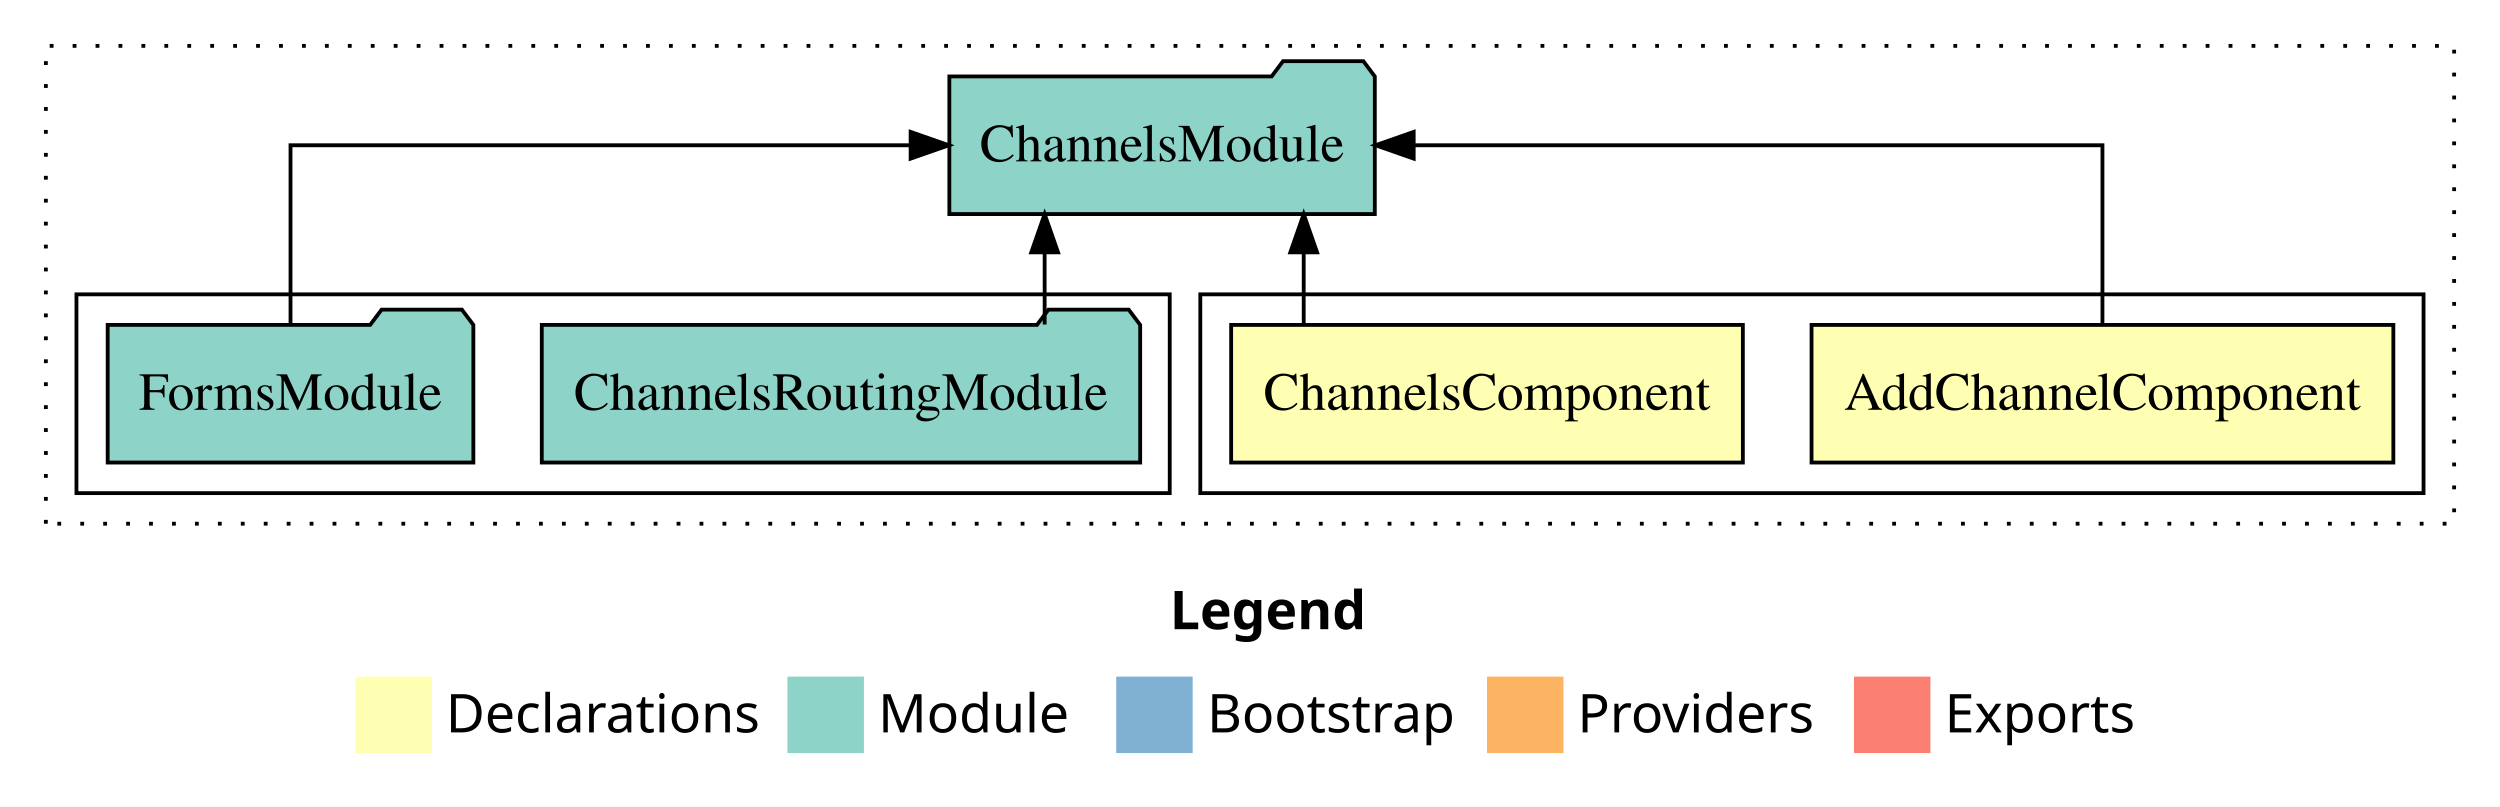
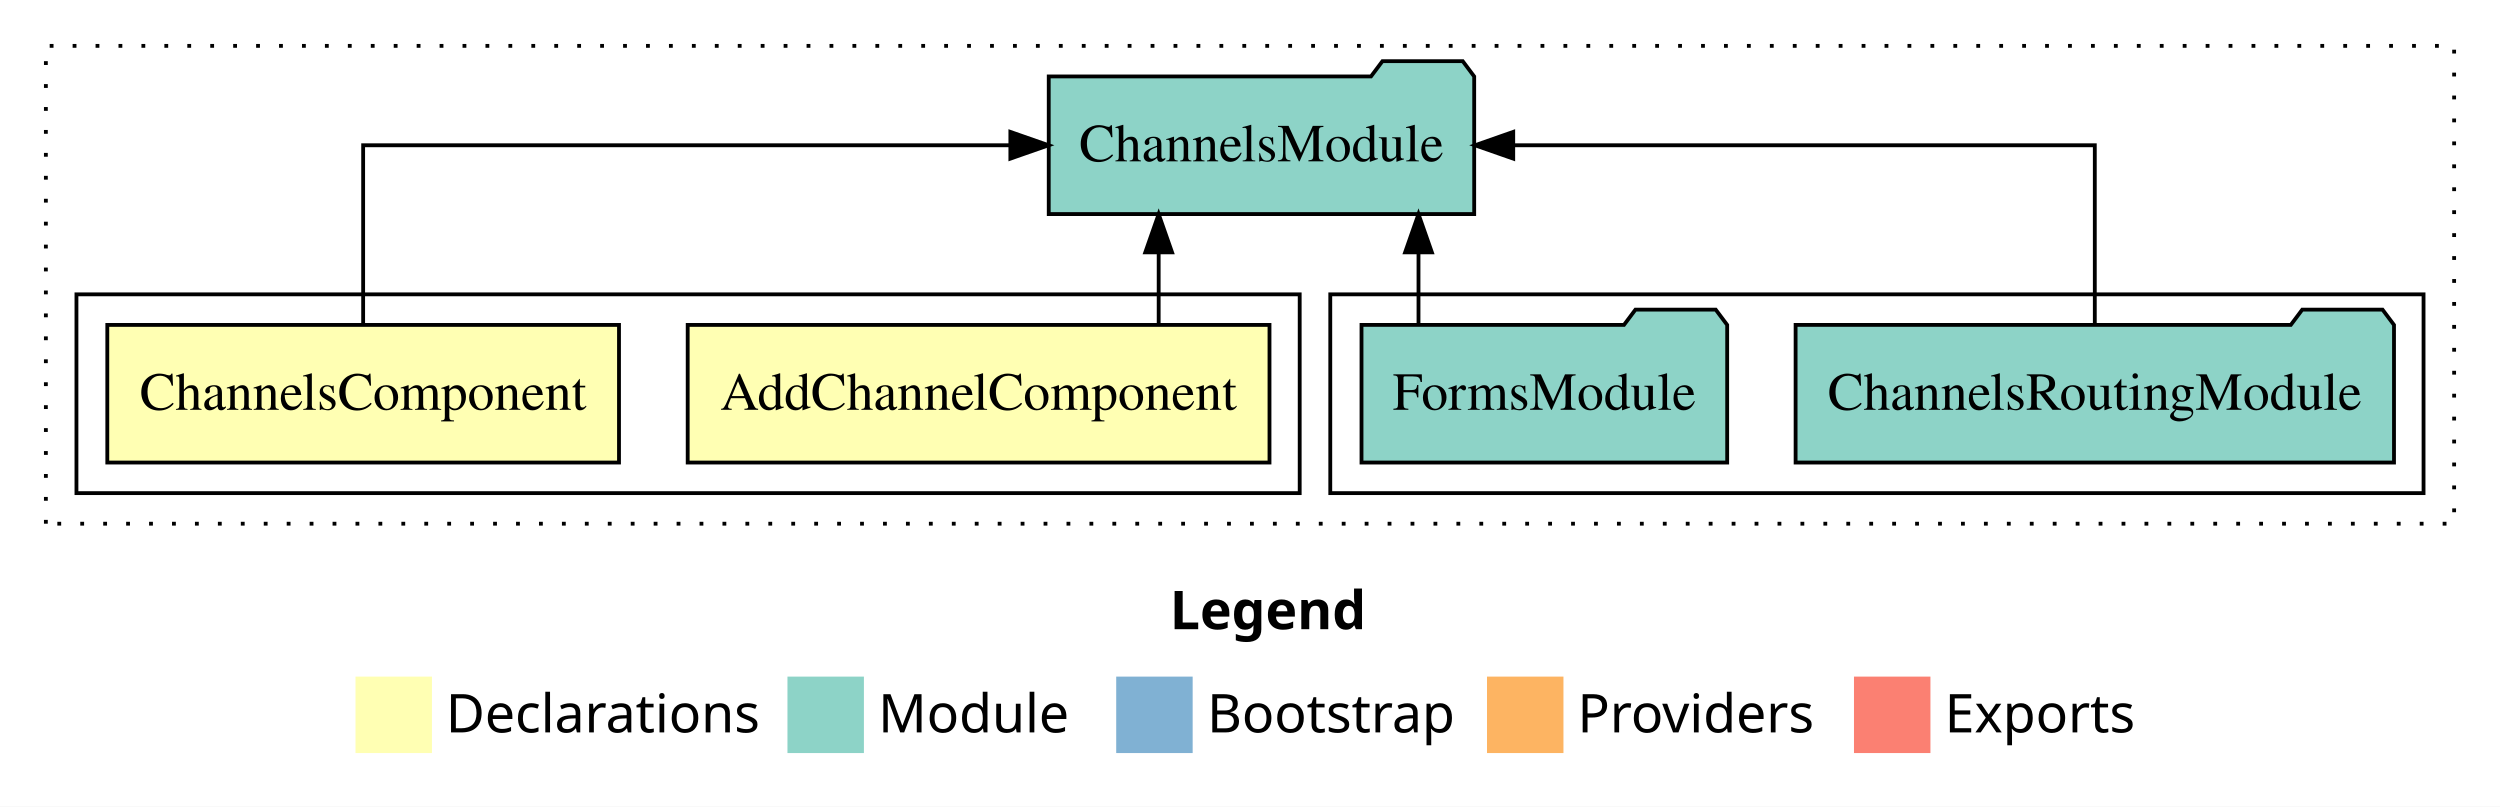
<svg xmlns="http://www.w3.org/2000/svg" width="654pt" height="211pt" viewBox="0.00 0.00 654.00 211.00">
  <g id="graph0" class="graph" transform="scale(1 1) rotate(0) translate(4 207)">
    <polygon fill="white" stroke="transparent" points="-4,4 -4,-207 650,-207 650,4 -4,4" />
    <text text-anchor="start" x="302.01" y="-42.4" font-family="sans-serif" font-weight="bold" font-size="14.00">Legend</text>
    <polygon fill="#ffffb3" stroke="transparent" points="89,-10 89,-30 109,-30 109,-10 89,-10" />
    <text text-anchor="start" x="112.63" y="-15.4" font-family="sans-serif" font-size="14.00">  Declarations</text>
    <polygon fill="#8dd3c7" stroke="transparent" points="202,-10 202,-30 222,-30 222,-10 202,-10" />
    <text text-anchor="start" x="225.73" y="-15.4" font-family="sans-serif" font-size="14.00">  Module</text>
    <polygon fill="#80b1d3" stroke="transparent" points="288,-10 288,-30 308,-30 308,-10 288,-10" />
    <text text-anchor="start" x="311.78" y="-15.4" font-family="sans-serif" font-size="14.00">  Bootstrap</text>
    <polygon fill="#fdb462" stroke="transparent" points="385,-10 385,-30 405,-30 405,-10 385,-10" />
    <text text-anchor="start" x="408.67" y="-15.4" font-family="sans-serif" font-size="14.00">  Providers</text>
    <polygon fill="#fb8072" stroke="transparent" points="481,-10 481,-30 501,-30 501,-10 481,-10" />
    <text text-anchor="start" x="504.73" y="-15.4" font-family="sans-serif" font-size="14.00">  Exports</text>
    <g id="clust1" class="cluster">
      <polygon fill="none" stroke="black" stroke-dasharray="1,5" points="8,-70 8,-195 638,-195 638,-70 8,-70" />
    </g>
+     <g id="clust5" class="cluster">
+       <polygon fill="none" stroke="black" points="344,-78 344,-130 630,-130 630,-78 344,-78" />
+     </g>
    <g id="clust2" class="cluster">
-       <polygon fill="none" stroke="black" points="310,-78 310,-130 630,-130 630,-78 310,-78" />
-     </g>
-     <g id="clust5" class="cluster">
-       <polygon fill="none" stroke="black" points="16,-78 16,-130 302,-130 302,-78 16,-78" />
+       <polygon fill="none" stroke="black" points="16,-78 16,-130 336,-130 336,-78 16,-78" />
    </g>
    <g id="node1" class="node">
-       <polygon fill="#ffffb3" stroke="black" points="622.1,-122 469.9,-122 469.9,-86 622.1,-86 622.1,-122" />
-       <text text-anchor="middle" x="546" y="-99.8" font-family="Times,serif" font-size="14.00">AddChannelComponent</text>
+       <polygon fill="#ffffb3" stroke="black" points="328.1,-122 175.9,-122 175.9,-86 328.1,-86 328.1,-122" />
+       <text text-anchor="middle" x="252" y="-99.8" font-family="Times,serif" font-size="14.00">AddChannelComponent</text>
    </g>
    <g id="node3" class="node">
-       <polygon fill="#8dd3c7" stroke="black" points="355.65,-187 352.65,-191 331.65,-191 328.65,-187 244.35,-187 244.35,-151 355.65,-151 355.65,-187" />
-       <text text-anchor="middle" x="300" y="-164.8" font-family="Times,serif" font-size="14.00">ChannelsModule</text>
+       <polygon fill="#8dd3c7" stroke="black" points="381.65,-187 378.65,-191 357.65,-191 354.65,-187 270.35,-187 270.35,-151 381.65,-151 381.65,-187" />
+       <text text-anchor="middle" x="326" y="-164.8" font-family="Times,serif" font-size="14.00">ChannelsModule</text>
    </g>
    <g id="edge1" class="edge">
-       <path fill="none" stroke="black" d="M546,-122.11C546,-141.34 546,-169 546,-169 546,-169 365.82,-169 365.82,-169" />
-       <polygon fill="black" stroke="black" points="365.82,-165.5 355.82,-169 365.82,-172.5 365.82,-165.5" />
+       <path fill="none" stroke="black" d="M299.11,-122.11C299.11,-122.11 299.11,-140.99 299.11,-140.99" />
+       <polygon fill="black" stroke="black" points="295.61,-140.99 299.11,-150.99 302.61,-140.99 295.61,-140.99" />
    </g>
    <g id="node2" class="node">
-       <polygon fill="#ffffb3" stroke="black" points="451.93,-122 318.07,-122 318.07,-86 451.93,-86 451.93,-122" />
-       <text text-anchor="middle" x="385" y="-99.8" font-family="Times,serif" font-size="14.00">ChannelsComponent</text>
+       <polygon fill="#ffffb3" stroke="black" points="157.93,-122 24.07,-122 24.07,-86 157.93,-86 157.93,-122" />
+       <text text-anchor="middle" x="91" y="-99.8" font-family="Times,serif" font-size="14.00">ChannelsComponent</text>
    </g>
    <g id="edge2" class="edge">
-       <path fill="none" stroke="black" d="M337.05,-122.11C337.05,-122.11 337.05,-140.99 337.05,-140.99" />
-       <polygon fill="black" stroke="black" points="333.55,-140.99 337.05,-150.99 340.55,-140.99 333.55,-140.99" />
+       <path fill="none" stroke="black" d="M91,-122.11C91,-141.34 91,-169 91,-169 91,-169 260.31,-169 260.31,-169" />
+       <polygon fill="black" stroke="black" points="260.31,-172.5 270.31,-169 260.31,-165.5 260.31,-172.5" />
    </g>
    <g id="node4" class="node">
-       <polygon fill="#8dd3c7" stroke="black" points="294.27,-122 291.27,-126 270.27,-126 267.27,-122 137.73,-122 137.73,-86 294.27,-86 294.27,-122" />
-       <text text-anchor="middle" x="216" y="-99.8" font-family="Times,serif" font-size="14.00">ChannelsRoutingModule</text>
+       <polygon fill="#8dd3c7" stroke="black" points="622.27,-122 619.27,-126 598.27,-126 595.27,-122 465.73,-122 465.73,-86 622.27,-86 622.27,-122" />
+       <text text-anchor="middle" x="544" y="-99.8" font-family="Times,serif" font-size="14.00">ChannelsRoutingModule</text>
    </g>
    <g id="edge3" class="edge">
-       <path fill="none" stroke="black" d="M269.28,-122.11C269.28,-122.11 269.28,-140.99 269.28,-140.99" />
-       <polygon fill="black" stroke="black" points="265.78,-140.99 269.28,-150.99 272.78,-140.99 265.78,-140.99" />
+       <path fill="none" stroke="black" d="M544,-122.11C544,-141.34 544,-169 544,-169 544,-169 391.86,-169 391.86,-169" />
+       <polygon fill="black" stroke="black" points="391.86,-165.5 381.86,-169 391.86,-172.5 391.86,-165.5" />
    </g>
    <g id="node5" class="node">
-       <polygon fill="#8dd3c7" stroke="black" points="119.83,-122 116.83,-126 95.83,-126 92.83,-122 24.17,-122 24.17,-86 119.83,-86 119.83,-122" />
-       <text text-anchor="middle" x="72" y="-99.8" font-family="Times,serif" font-size="14.00">FormsModule</text>
+       <polygon fill="#8dd3c7" stroke="black" points="447.83,-122 444.83,-126 423.83,-126 420.83,-122 352.17,-122 352.17,-86 447.83,-86 447.83,-122" />
+       <text text-anchor="middle" x="400" y="-99.8" font-family="Times,serif" font-size="14.00">FormsModule</text>
    </g>
    <g id="edge4" class="edge">
-       <path fill="none" stroke="black" d="M72,-122.11C72,-141.34 72,-169 72,-169 72,-169 234.22,-169 234.22,-169" />
-       <polygon fill="black" stroke="black" points="234.22,-172.5 244.22,-169 234.22,-165.5 234.22,-172.5" />
+       <path fill="none" stroke="black" d="M367.08,-122.11C367.08,-122.11 367.08,-140.99 367.08,-140.99" />
+       <polygon fill="black" stroke="black" points="363.58,-140.99 367.08,-150.99 370.58,-140.99 363.58,-140.99" />
    </g>
  </g>
</svg>
